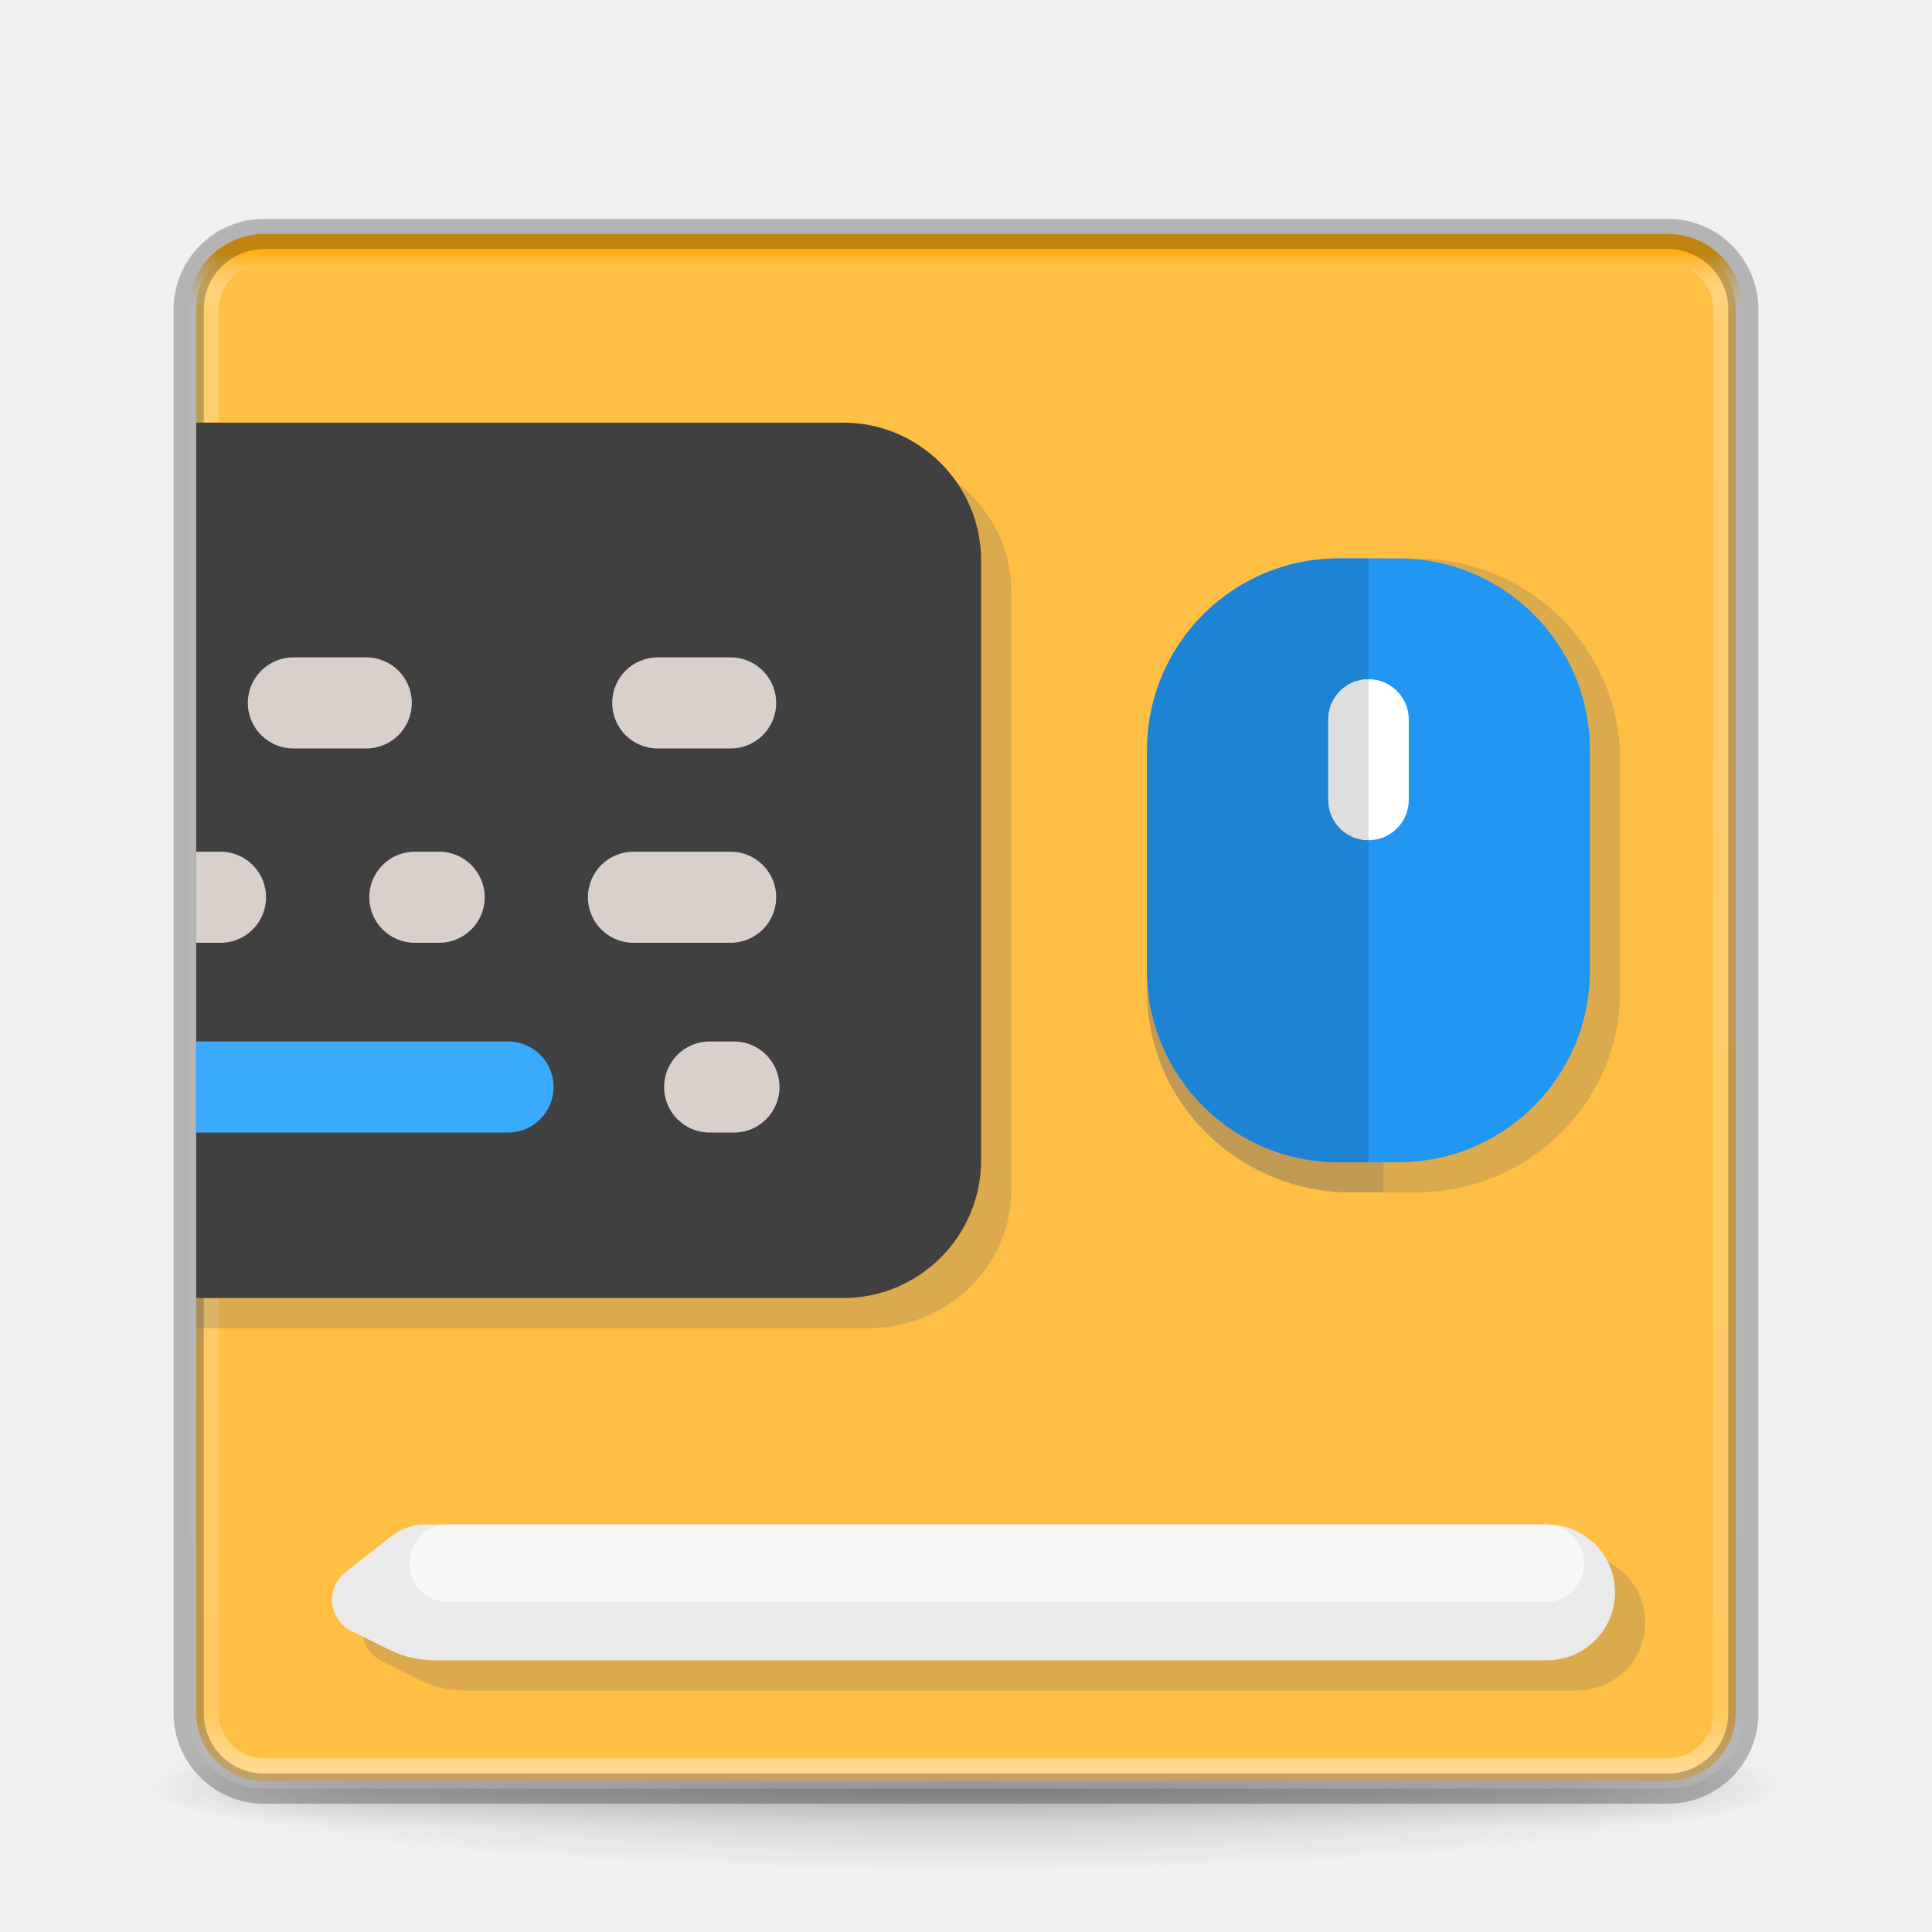
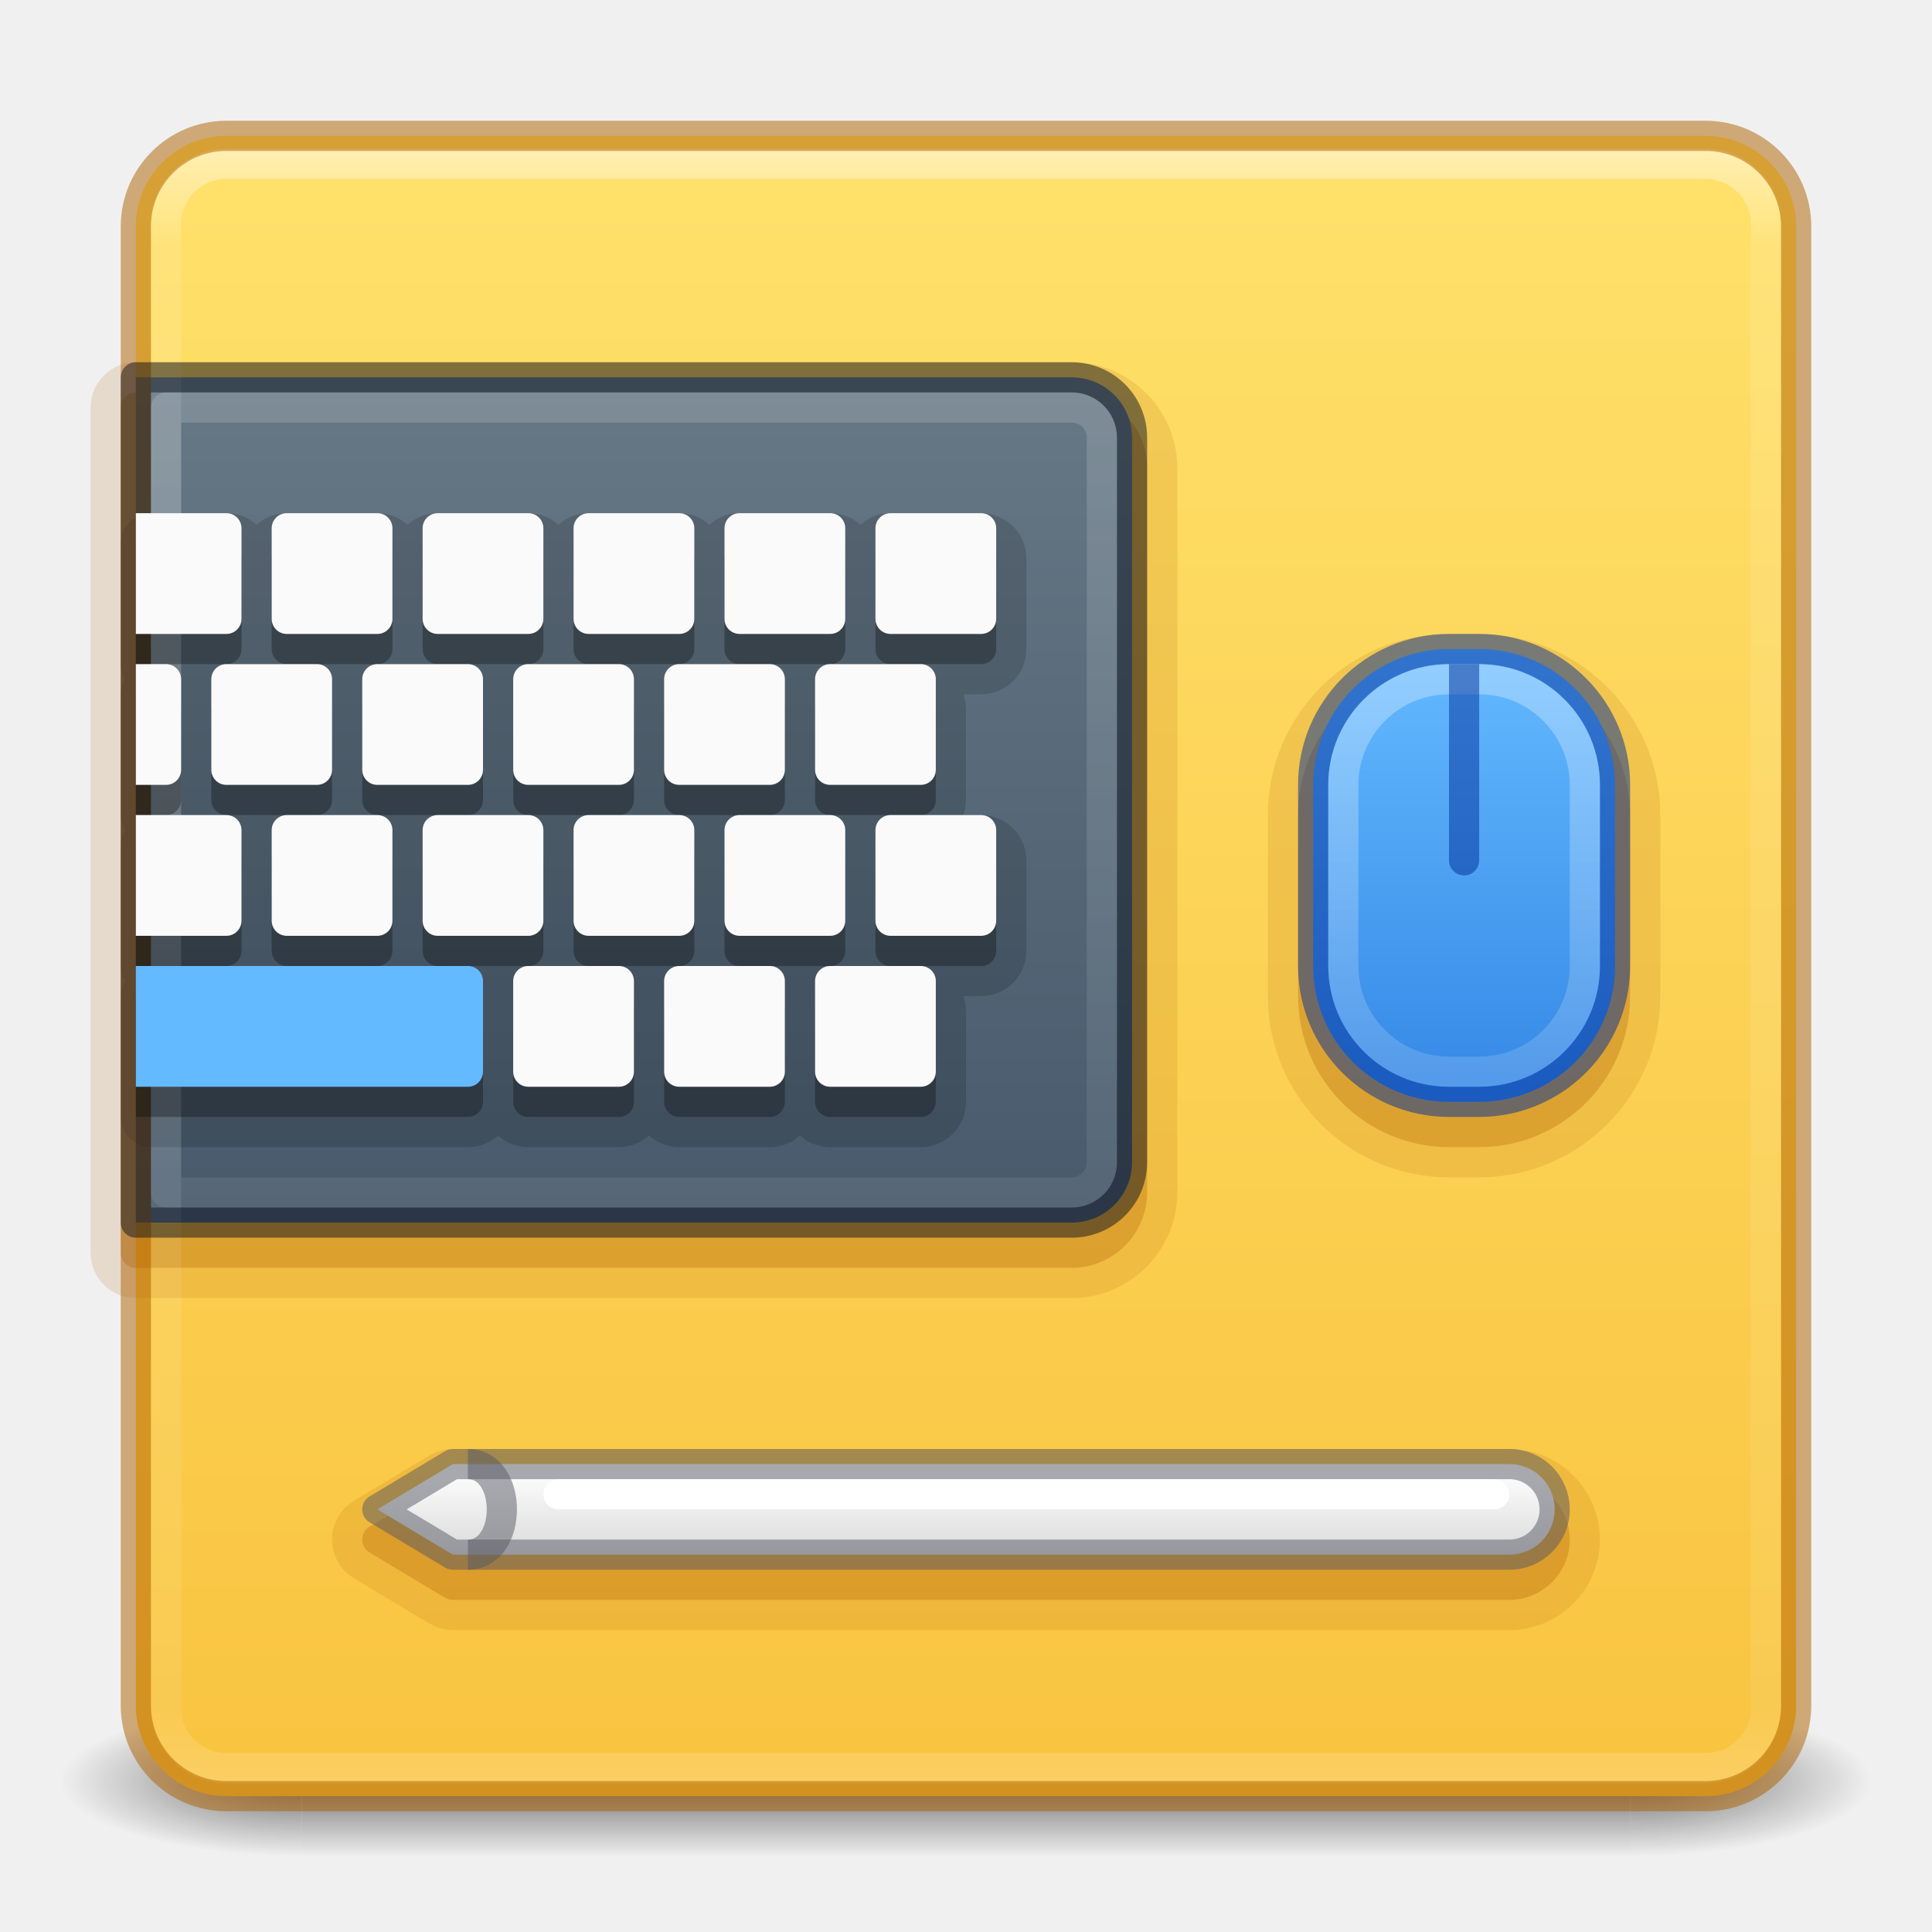
- <svg xmlns="http://www.w3.org/2000/svg" width="64" height="64" viewBox="0 0 64 64" fill="none">
-   <path opacity="0.2" d="M59.5 59.001C59.499 59.797 56.601 60.559 51.444 61.122C46.287 61.684 39.293 62 32 62C24.707 62 17.713 61.684 12.556 61.122C7.399 60.559 4.501 59.797 4.5 59.001C4.499 58.607 5.21 58.217 6.592 57.853C7.974 57.489 9.999 57.158 12.553 56.879C15.107 56.601 18.138 56.38 21.475 56.229C24.812 56.078 28.388 56 32 56C35.612 56 39.188 56.078 42.525 56.229C45.862 56.38 48.894 56.601 51.447 56.879C54.001 57.158 56.026 57.489 57.408 57.853C58.79 58.217 59.501 58.607 59.5 59.001Z" fill="url(#paint0_radial)" />
-   <g opacity="0.4">
-     <path opacity="0.4" d="M59 58.001H51.895V60.501H59V58.001Z" fill="url(#paint1_radial)" />
-     <path opacity="0.4" d="M5 60.501H12.105V58.001H5V60.501Z" fill="url(#paint2_radial)" />
-     <path opacity="0.4" d="M51.895 58.001H12.105V60.501H51.895V58.001Z" fill="url(#paint3_linear)" />
+ <svg xmlns="http://www.w3.org/2000/svg" xmlns:xlink="http://www.w3.org/1999/xlink" id="svg6333" height="64" width="64" version="1.1">
+   <defs id="defs6335">
+     <linearGradient id="linearGradient933">
+       <stop id="stop929" offset="0" style="stop-color:#ffffff;stop-opacity:1;" />
+       <stop id="stop931" offset="1" style="stop-color:#ffffff;stop-opacity:0.5" />
+     </linearGradient>
+     <linearGradient id="linearGradient921">
+       <stop id="stop917" offset="0" style="stop-color:#ffffff;stop-opacity:1;" />
+       <stop id="stop919" offset="1" style="stop-color:#ffffff;stop-opacity:0.5" />
+     </linearGradient>
+     <linearGradient id="linearGradient903">
+       <stop id="stop899" offset="0" style="stop-color:#667885;stop-opacity:1" />
+       <stop id="stop901" offset="1" style="stop-color:#485a6c;stop-opacity:1" />
+     </linearGradient>
+     <linearGradient id="linearGradient895">
+       <stop id="stop891" offset="0" style="stop-color:#64baff;stop-opacity:1" />
+       <stop id="stop893" offset="1" style="stop-color:#3689e6;stop-opacity:1" />
+     </linearGradient>
+     <linearGradient id="linearGradient887">
+       <stop id="stop883" offset="0" style="stop-color:#fafafa;stop-opacity:1" />
+       <stop id="stop885" offset="1" style="stop-color:#d4d4d4;stop-opacity:1" />
+     </linearGradient>
+     <linearGradient id="linearGradient872">
+       <stop id="stop868" offset="0" style="stop-color:#ffe16b;stop-opacity:1" />
+       <stop id="stop870" offset="1" style="stop-color:#f9c440;stop-opacity:1" />
+     </linearGradient>
+     <linearGradient gradientTransform="translate(-130,1.759402e-6)" gradientUnits="userSpaceOnUse" xlink:href="#linearGradient5803" id="linearGradient5809" y2="54.78" x2="167.983" y1="8.508" x1="167.983" />
+     <linearGradient id="linearGradient5803">
+       <stop offset="0" style="stop-color:#fff5ef;stop-opacity:1" id="stop5805" />
+       <stop offset="1" style="stop-color:#fef8dd;stop-opacity:1" id="stop5807" />
+     </linearGradient>
+     <linearGradient gradientTransform="matrix(1.432432,0,0,1.436283,-2.378381,-2.470778)" gradientUnits="userSpaceOnUse" xlink:href="#linearGradient3924-2-2-5-8" id="linearGradient3381-5-4" y2="43" x2="24" y1="5" x1="24" />
+     <linearGradient id="linearGradient3924-2-2-5-8">
+       <stop offset="0" style="stop-color:#ffffff;stop-opacity:1" id="stop3926-9-4-9-6" />
+       <stop offset="0.063" style="stop-color:#ffffff;stop-opacity:0.235" id="stop3928-9-8-6-5" />
+       <stop offset="0.951" style="stop-color:#ffffff;stop-opacity:0.157" id="stop3930-3-5-1-7" />
+       <stop offset="1" style="stop-color:#ffffff;stop-opacity:0.392" id="stop3932-8-0-4-8" />
+     </linearGradient>
+     <radialGradient gradientTransform="matrix(2.030497,0,0,1.4,27.78793,-17.4)" gradientUnits="userSpaceOnUse" xlink:href="#linearGradient3688-166-749-4-0-3-8" id="radialGradient3337-2-2" fy="43.5" fx="4.993" r="2.5" cy="43.5" cx="4.993" />
+     <linearGradient id="linearGradient3688-166-749-4-0-3-8">
+       <stop offset="0" style="stop-color:#181818;stop-opacity:1" id="stop2883-4-0-1-8" />
+       <stop offset="1" style="stop-color:#181818;stop-opacity:0" id="stop2885-9-2-9-6" />
+     </linearGradient>
+     <radialGradient gradientTransform="matrix(2.030497,0,0,1.4,-20.212,-104.4)" gradientUnits="userSpaceOnUse" xlink:href="#linearGradient3688-464-309-9-2-4-2" id="radialGradient3339-1-4" fy="43.5" fx="4.993" r="2.5" cy="43.5" cx="4.993" />
+     <linearGradient id="linearGradient3688-464-309-9-2-4-2">
+       <stop offset="0" style="stop-color:#181818;stop-opacity:1" id="stop2889-7-9-6-9" />
+       <stop offset="1" style="stop-color:#181818;stop-opacity:0" id="stop2891-6-6-1-7" />
+     </linearGradient>
+     <linearGradient id="linearGradient3702-501-757-8-4-1-1">
+       <stop offset="0" style="stop-color:#181818;stop-opacity:0" id="stop2895-8-9-9-1" />
+       <stop offset="0.5" style="stop-color:#181818;stop-opacity:1" id="stop2897-7-8-7-7" />
+       <stop offset="1" style="stop-color:#181818;stop-opacity:0" id="stop2899-4-5-1-5" />
+     </linearGradient>
+     <linearGradient gradientTransform="matrix(0.9952363,0,0,1,0.1142945,0)" gradientUnits="userSpaceOnUse" xlink:href="#linearGradient3702-501-757-8-4-1-1" id="linearGradient6394" y2="39.999" x2="25.058" y1="47.028" x1="25.058" />
+     <linearGradient gradientUnits="userSpaceOnUse" y2="59.185" x2="31.585" y1="4.63" x1="31.585" id="linearGradient874" xlink:href="#linearGradient872" />
+     <linearGradient gradientUnits="userSpaceOnUse" y2="52" x2="28" y1="49" x1="28" id="linearGradient889" xlink:href="#linearGradient887" />
+     <linearGradient gradientUnits="userSpaceOnUse" y2="36" x2="49" y1="21.5" x1="49" id="linearGradient897" xlink:href="#linearGradient895" />
+     <linearGradient gradientUnits="userSpaceOnUse" y2="40" x2="21" y1="13" x1="21" id="linearGradient905" xlink:href="#linearGradient903" />
+     <linearGradient gradientUnits="userSpaceOnUse" y2="35" x2="48.5" y1="23" x1="48.5" id="linearGradient923" xlink:href="#linearGradient921" />
+     <linearGradient gradientUnits="userSpaceOnUse" y2="39" x2="20" y1="14" x1="20" id="linearGradient935" xlink:href="#linearGradient933" />
+   </defs>
+   <g transform="matrix(1.57895,0,0,0.7142857,-5.894751,27.92857)" id="g3712-8-2-4-4" style="opacity:0.6">
+     <rect width="5.067" height="7" x="37.933" y="40" id="rect2801-5-5-7-9" style="fill:url(#radialGradient3337-2-2);fill-opacity:1;stroke:none;stroke-width:1" />
+     <rect width="5.067" height="7" x="-10.067" y="-47" transform="scale(-1)" id="rect3696-3-0-3-7" style="fill:url(#radialGradient3339-1-4);fill-opacity:1;stroke:none;stroke-width:1" />
+     <rect width="27.867" height="7" x="10.067" y="40" id="rect3700-5-6-8-4" style="fill:url(#linearGradient6394);fill-opacity:1;stroke:none;stroke-width:1" />
  </g>
-   <path d="M55.25 8H8.75C7.507 8 6.5 9.007 6.5 10.25V56.75C6.5 57.993 7.507 59 8.75 59H55.25C56.493 59 57.5 57.993 57.5 56.75V10.25C57.5 9.007 56.493 8 55.25 8Z" fill="#FFBF44" />
-   <path d="M55.25 8.251H8.75C7.645 8.251 6.75 9.146 6.75 10.251V56.751C6.75 57.855 7.645 58.751 8.75 58.751H55.25C56.355 58.751 57.25 57.855 57.25 56.751V10.251C57.25 9.146 56.355 8.251 55.25 8.251Z" stroke="url(#paint4_linear)" stroke-linecap="round" stroke-linejoin="round" />
-   <path opacity="0.25" d="M55.25 7.751H8.75C7.369 7.751 6.25 8.87 6.25 10.251V56.751C6.25 58.132 7.369 59.251 8.75 59.251H55.25C56.631 59.251 57.75 58.132 57.75 56.751V10.251C57.75 8.87 56.631 7.751 55.25 7.751Z" stroke="black" />
-   <path d="M28.754 15H6.5V44H28.754C31.371 44 33.5 41.953 33.5 39.437V19.563C33.5 17.047 31.371 15 28.754 15Z" fill="#696969" fill-opacity="0.24" />
-   <path d="M27.93 14H6.5V43H27.93C30.45 43 32.5 40.953 32.5 38.437V18.563C32.5 16.047 30.45 14 27.93 14Z" fill="#404040" />
-   <path d="M24.314 34.5H23.509C22.675 34.5 22 35.175 22 36.009C22 36.842 22.675 37.518 23.509 37.518H24.314C25.147 37.518 25.822 36.842 25.822 36.009C25.822 35.175 25.147 34.5 24.314 34.5Z" fill="#DAD0CB" />
-   <path d="M12.233 29.723C12.233 30.556 12.909 31.231 13.742 31.231H14.547C15.38 31.231 16.056 30.556 16.056 29.723C16.056 28.889 15.38 28.214 14.547 28.214H13.742C12.909 28.214 12.233 28.889 12.233 29.723Z" fill="#DAD0CB" />
-   <path d="M9.719 24.794H12.133C12.966 24.794 13.642 24.118 13.642 23.285C13.642 22.452 12.966 21.776 12.133 21.776H9.719C8.886 21.776 8.21 22.452 8.21 23.285C8.21 24.118 8.886 24.794 9.719 24.794Z" fill="#DAD0CB" />
-   <path d="M21.789 24.794H24.203C25.036 24.794 25.712 24.118 25.712 23.285C25.712 22.452 25.036 21.776 24.203 21.776H21.789C20.956 21.776 20.28 22.452 20.28 23.285C20.28 24.118 20.956 24.794 21.789 24.794Z" fill="#DAD0CB" />
-   <path d="M24.203 28.214H20.984C20.151 28.214 19.476 28.889 19.476 29.723C19.476 30.556 20.151 31.231 20.984 31.231H24.203C25.036 31.231 25.712 30.556 25.712 29.723C25.712 28.889 25.036 28.214 24.203 28.214Z" fill="#DAD0CB" />
-   <path d="M7.305 28.214H6.5V31.231H7.305C8.138 31.231 8.813 30.556 8.813 29.723C8.813 28.889 8.138 28.214 7.305 28.214Z" fill="#DAD0CB" />
-   <path d="M16.829 34.5H6.5C6.5 34.5 6.5 35.175 6.5 36.009C6.5 36.842 6.5 37.518 6.5 37.518H16.829C17.662 37.518 18.338 36.842 18.338 36.009C18.338 35.175 17.662 34.5 16.829 34.5Z" fill="#3AAAFF" />
-   <path d="M14.167 51.753C14.455 51.587 14.782 51.5 15.115 51.5H52.25C53.493 51.5 54.5 52.507 54.5 53.75V53.75C54.5 54.993 53.493 56 52.25 56H15.4C14.878 56 14.364 55.88 13.896 55.649L12.647 55.033C12.251 54.838 12 54.435 12 53.993V53.993C12 53.637 12.164 53.3 12.444 53.08L13.941 51.906C14.012 51.85 14.088 51.799 14.167 51.753V51.753Z" fill="#696969" fill-opacity="0.24" />
-   <rect x="14.56" y="51.5" width="38.916" height="2.571" rx="1.286" fill="#696969" fill-opacity="0.24" />
-   <path d="M13.167 50.753C13.455 50.587 13.782 50.5 14.115 50.5H51.25C52.493 50.5 53.5 51.507 53.5 52.75V52.75C53.5 53.993 52.493 55 51.25 55H14.4C13.878 55 13.364 54.88 12.896 54.649L11.647 54.033C11.251 53.838 11 53.435 11 52.993V52.993C11 52.637 11.164 52.3 11.444 52.08L12.941 50.906C13.012 50.85 13.088 50.799 13.167 50.753V50.753Z" fill="#EAEAEA" />
-   <rect x="13.56" y="50.5" width="38.916" height="2.571" rx="1.286" fill="#F7F7F7" />
-   <path d="M46.901 39.5H44.765C41.035 39.5 38 36.517 38 32.85V25.15C38 21.483 41.035 18.5 44.765 18.5H46.901C50.632 18.5 53.667 21.483 53.667 25.15V32.85C53.667 36.517 50.632 39.5 46.901 39.5Z" fill="#696969" fill-opacity="0.24" />
-   <path d="M45.833 28.3C45.046 28.3 44.409 27.673 44.409 26.9V24.1C44.409 23.327 45.046 22.7 45.833 22.7C46.621 22.7 47.258 23.327 47.258 24.1V26.9C47.258 27.673 46.621 28.3 45.833 28.3Z" fill="#696969" fill-opacity="0.24" />
-   <path d="M45.833 18.5H44.765C44.645 18.5 44.527 18.503 44.409 18.508C40.844 18.692 38 21.601 38 25.15V32.85C38 36.517 41.035 39.5 44.765 39.5H45.833V28.3C45.046 28.3 44.409 27.673 44.409 26.9V24.1C44.409 23.327 45.046 22.7 45.833 22.7V18.5Z" fill="#696969" fill-opacity="0.24" />
-   <path d="M45.833 22.7C45.046 22.7 44.409 23.327 44.409 24.1V26.9C44.409 27.673 45.046 28.3 45.833 28.3V22.7Z" fill="#696969" fill-opacity="0.24" />
-   <path d="M46.333 38.5H44.333C40.841 38.5 38 35.659 38 32.167V24.833C38 21.341 40.841 18.5 44.333 18.5H46.333C49.825 18.5 52.667 21.341 52.667 24.833V32.167C52.667 35.659 49.825 38.5 46.333 38.5Z" fill="#2196F3" />
-   <path d="M45.333 27.833C44.596 27.833 44 27.236 44 26.5V23.833C44 23.097 44.596 22.5 45.333 22.5C46.071 22.5 46.667 23.097 46.667 23.833V26.5C46.667 27.236 46.071 27.833 45.333 27.833Z" fill="white" />
-   <path d="M45.333 18.5H44.333C44.221 18.5 44.111 18.503 44 18.508C40.663 18.683 38 21.453 38 24.833V32.167C38 35.659 40.841 38.5 44.333 38.5H45.333V27.833C44.596 27.833 44 27.236 44 26.5V23.833C44 23.097 44.596 22.5 45.333 22.5V18.5Z" fill="#1D83D4" />
-   <path d="M45.333 22.5C44.596 22.5 44 23.097 44 23.833V26.5C44 27.236 44.596 27.833 45.333 27.833V22.5Z" fill="#DEDEDE" />
-   <defs>
-     <radialGradient id="paint0_radial" cx="0" cy="0" r="1" gradientUnits="userSpaceOnUse" gradientTransform="translate(32 59.0009) scale(27.5 3)">
-       <stop />
-       <stop offset="1" stop-opacity="0" />
-     </radialGradient>
-     <radialGradient id="paint1_radial" cx="0" cy="0" r="1" gradientUnits="userSpaceOnUse" gradientTransform="translate(51.8848 59.2509) scale(7.11871 1.25)">
-       <stop stop-color="#181818" />
-       <stop offset="1" stop-color="#181818" stop-opacity="0" />
-     </radialGradient>
-     <radialGradient id="paint2_radial" cx="0" cy="0" r="1" gradientUnits="userSpaceOnUse" gradientTransform="translate(12.1152 59.2509) rotate(180) scale(7.11871 1.25)">
-       <stop stop-color="#181818" />
-       <stop offset="1" stop-color="#181818" stop-opacity="0" />
-     </radialGradient>
-     <linearGradient id="paint3_linear" x1="33.504" y1="60.511" x2="33.504" y2="58.001" gradientUnits="userSpaceOnUse">
-       <stop stop-color="#181818" stop-opacity="0" />
-       <stop offset="0.5" stop-color="#181818" />
-       <stop offset="1" stop-color="#181818" stop-opacity="0" />
-     </linearGradient>
-     <linearGradient id="paint4_linear" x1="32" y1="8.375" x2="32" y2="58.425" gradientUnits="userSpaceOnUse">
-       <stop stop-color="#FFB017" />
-       <stop offset="0.038" stop-color="white" stop-opacity="0.235" />
-       <stop offset="0.967" stop-color="white" stop-opacity="0.157" />
-       <stop offset="1" stop-color="white" stop-opacity="0.392" />
-     </linearGradient>
-   </defs>
+   <rect width="55" height="55" rx="3" ry="3" x="4.5" y="4.5" id="rect5505-21-3-8-5-2" style="color:#000000;display:inline;overflow:visible;visibility:visible;opacity:1;fill:url(#linearGradient874);fill-opacity:1;fill-rule:nonzero;stroke:none;stroke-width:1;marker:none;enable-background:accumulate" />
+   <path style="color:#000000;font-style:normal;font-variant:normal;font-weight:normal;font-stretch:normal;font-size:medium;line-height:normal;font-family:sans-serif;font-variant-ligatures:normal;font-variant-position:normal;font-variant-caps:normal;font-variant-numeric:normal;font-variant-alternates:normal;font-variant-east-asian:normal;font-feature-settings:normal;font-variation-settings:normal;text-indent:0;text-align:start;text-decoration:none;text-decoration-line:none;text-decoration-style:solid;text-decoration-color:#000000;letter-spacing:normal;word-spacing:normal;text-transform:none;writing-mode:lr-tb;direction:ltr;text-orientation:mixed;dominant-baseline:auto;baseline-shift:baseline;text-anchor:start;white-space:normal;shape-padding:0;shape-margin:0;inline-size:0;clip-rule:nonzero;display:inline;overflow:visible;visibility:visible;opacity:0.15;isolation:auto;mix-blend-mode:normal;color-interpolation:sRGB;color-interpolation-filters:linearRGB;solid-color:#000000;solid-opacity:1;vector-effect:none;fill:#ad5f00;fill-opacity:1;fill-rule:nonzero;stroke:#ad5f00;stroke-width:2;stroke-linecap:butt;stroke-linejoin:round;stroke-miterlimit:4;stroke-dasharray:none;stroke-dashoffset:0;stroke-opacity:1;color-rendering:auto;image-rendering:auto;shape-rendering:auto;text-rendering:auto;enable-background:accumulate;stop-color:#000000;stop-opacity:1" d="m 15,49 c -0.091,-3.84e-4 -0.18,0.024 -0.258,0.07 l -2.5,1.5 c -0.326,0.194 -0.326,0.665 0,0.859 l 2.5,1.5 C 14.82,52.976 14.909,53 15,53 h 35 c 1.099,0 2,-0.901 2,-2 0,-1.099 -0.901,-2 -2,-2 z" id="path1054" />
+   <path id="path1052" d="m 15,49 c -0.091,-3.84e-4 -0.18,0.024 -0.258,0.07 l -2.5,1.5 c -0.326,0.194 -0.326,0.665 0,0.859 l 2.5,1.5 C 14.82,52.976 14.909,53 15,53 h 35 c 1.099,0 2,-0.901 2,-2 0,-1.099 -0.901,-2 -2,-2 z" style="color:#000000;font-style:normal;font-variant:normal;font-weight:normal;font-stretch:normal;font-size:medium;line-height:normal;font-family:sans-serif;font-variant-ligatures:normal;font-variant-position:normal;font-variant-caps:normal;font-variant-numeric:normal;font-variant-alternates:normal;font-variant-east-asian:normal;font-feature-settings:normal;font-variation-settings:normal;text-indent:0;text-align:start;text-decoration:none;text-decoration-line:none;text-decoration-style:solid;text-decoration-color:#000000;letter-spacing:normal;word-spacing:normal;text-transform:none;writing-mode:lr-tb;direction:ltr;text-orientation:mixed;dominant-baseline:auto;baseline-shift:baseline;text-anchor:start;white-space:normal;shape-padding:0;shape-margin:0;inline-size:0;clip-rule:nonzero;display:inline;overflow:visible;visibility:visible;opacity:0.3;isolation:auto;mix-blend-mode:normal;color-interpolation:sRGB;color-interpolation-filters:linearRGB;solid-color:#000000;solid-opacity:1;vector-effect:none;fill:#ad5f00;fill-opacity:1;fill-rule:nonzero;stroke:none;stroke-width:1;stroke-linecap:butt;stroke-linejoin:round;stroke-miterlimit:4;stroke-dasharray:none;stroke-dashoffset:0;stroke-opacity:1;color-rendering:auto;image-rendering:auto;shape-rendering:auto;text-rendering:auto;enable-background:accumulate;stop-color:#000000;stop-opacity:1" />
+   <path style="color:#000000;font-style:normal;font-variant:normal;font-weight:normal;font-stretch:normal;font-size:medium;line-height:normal;font-family:sans-serif;font-variant-ligatures:normal;font-variant-position:normal;font-variant-caps:normal;font-variant-numeric:normal;font-variant-alternates:normal;font-variant-east-asian:normal;font-feature-settings:normal;font-variation-settings:normal;text-indent:0;text-align:start;text-decoration:none;text-decoration-line:none;text-decoration-style:solid;text-decoration-color:#000000;letter-spacing:normal;word-spacing:normal;text-transform:none;writing-mode:lr-tb;direction:ltr;text-orientation:mixed;dominant-baseline:auto;baseline-shift:baseline;text-anchor:start;white-space:normal;shape-padding:0;shape-margin:0;inline-size:0;clip-rule:nonzero;display:inline;overflow:visible;visibility:visible;opacity:0.15;isolation:auto;mix-blend-mode:normal;color-interpolation:sRGB;color-interpolation-filters:linearRGB;solid-color:#000000;solid-opacity:1;vector-effect:none;fill:#ad5f00;fill-opacity:1;fill-rule:nonzero;stroke:#ad5f00;stroke-width:2;stroke-linecap:butt;stroke-linejoin:round;stroke-miterlimit:4;stroke-dasharray:none;stroke-dashoffset:0;stroke-opacity:1;color-rendering:auto;image-rendering:auto;shape-rendering:auto;text-rendering:auto;enable-background:accumulate;stop-color:#000000;stop-opacity:1" d="m 48,22 c -2.761,0 -5,2.239 -5,5 v 6 c 0,2.761 2.239,5 5,5 h 1 c 2.761,0 5,-2.239 5,-5 v -6 c 0,-2.761 -2.239,-5 -5,-5 z" id="path1046" />
+   <path id="path1044" d="m 48,22 c -2.761,0 -5,2.239 -5,5 v 6 c 0,2.761 2.239,5 5,5 h 1 c 2.761,0 5,-2.239 5,-5 v -6 c 0,-2.761 -2.239,-5 -5,-5 z" style="color:#000000;font-style:normal;font-variant:normal;font-weight:normal;font-stretch:normal;font-size:medium;line-height:normal;font-family:sans-serif;font-variant-ligatures:normal;font-variant-position:normal;font-variant-caps:normal;font-variant-numeric:normal;font-variant-alternates:normal;font-variant-east-asian:normal;font-feature-settings:normal;font-variation-settings:normal;text-indent:0;text-align:start;text-decoration:none;text-decoration-line:none;text-decoration-style:solid;text-decoration-color:#000000;letter-spacing:normal;word-spacing:normal;text-transform:none;writing-mode:lr-tb;direction:ltr;text-orientation:mixed;dominant-baseline:auto;baseline-shift:baseline;text-anchor:start;white-space:normal;shape-padding:0;shape-margin:0;inline-size:0;clip-rule:nonzero;display:inline;overflow:visible;visibility:visible;opacity:0.3;isolation:auto;mix-blend-mode:normal;color-interpolation:sRGB;color-interpolation-filters:linearRGB;solid-color:#000000;solid-opacity:1;vector-effect:none;fill:#ad5f00;fill-opacity:1;fill-rule:nonzero;stroke:none;stroke-width:1;stroke-linecap:butt;stroke-linejoin:round;stroke-miterlimit:4;stroke-dasharray:none;stroke-dashoffset:0;stroke-opacity:1;color-rendering:auto;image-rendering:auto;shape-rendering:auto;text-rendering:auto;enable-background:accumulate;stop-color:#000000;stop-opacity:1" />
+   <path style="color:#000000;font-style:normal;font-variant:normal;font-weight:normal;font-stretch:normal;font-size:medium;line-height:normal;font-family:sans-serif;font-variant-ligatures:normal;font-variant-position:normal;font-variant-caps:normal;font-variant-numeric:normal;font-variant-alternates:normal;font-variant-east-asian:normal;font-feature-settings:normal;font-variation-settings:normal;text-indent:0;text-align:start;text-decoration:none;text-decoration-line:none;text-decoration-style:solid;text-decoration-color:#000000;letter-spacing:normal;word-spacing:normal;text-transform:none;writing-mode:lr-tb;direction:ltr;text-orientation:mixed;dominant-baseline:auto;baseline-shift:baseline;text-anchor:start;white-space:normal;shape-padding:0;shape-margin:0;inline-size:0;clip-rule:nonzero;display:inline;overflow:visible;visibility:visible;opacity:0.15;isolation:auto;mix-blend-mode:normal;color-interpolation:sRGB;color-interpolation-filters:linearRGB;solid-color:#000000;solid-opacity:1;vector-effect:none;fill:#ad5f00;fill-opacity:1;fill-rule:nonzero;stroke:#ad5f00;stroke-width:2;stroke-linecap:butt;stroke-linejoin:round;stroke-miterlimit:4;stroke-dasharray:none;stroke-dashoffset:0;stroke-opacity:1;color-rendering:auto;image-rendering:auto;shape-rendering:auto;text-rendering:auto;enable-background:accumulate;stop-color:#000000;stop-opacity:1" d="m 4.5,13 c -0.276,2.8e-5 -0.5,0.224 -0.5,0.5 v 28 c 2.76e-5,0.276 0.224,0.5 0.5,0.5 h 31 c 1.376,0 2.5,-1.124 2.5,-2.5 v -24 C 38,14.124 36.876,13 35.5,13 Z" id="path1037" />
+   <path id="path1035" d="m 4.5,13 c -0.276,2.8e-5 -0.5,0.224 -0.5,0.5 v 28 c 2.76e-5,0.276 0.224,0.5 0.5,0.5 h 31 c 1.376,0 2.5,-1.124 2.5,-2.5 v -24 C 38,14.124 36.876,13 35.5,13 Z" style="color:#000000;font-style:normal;font-variant:normal;font-weight:normal;font-stretch:normal;font-size:medium;line-height:normal;font-family:sans-serif;font-variant-ligatures:normal;font-variant-position:normal;font-variant-caps:normal;font-variant-numeric:normal;font-variant-alternates:normal;font-variant-east-asian:normal;font-feature-settings:normal;font-variation-settings:normal;text-indent:0;text-align:start;text-decoration:none;text-decoration-line:none;text-decoration-style:solid;text-decoration-color:#000000;letter-spacing:normal;word-spacing:normal;text-transform:none;writing-mode:lr-tb;direction:ltr;text-orientation:mixed;dominant-baseline:auto;baseline-shift:baseline;text-anchor:start;white-space:normal;shape-padding:0;shape-margin:0;inline-size:0;clip-rule:nonzero;display:inline;overflow:visible;visibility:visible;opacity:0.3;isolation:auto;mix-blend-mode:normal;color-interpolation:sRGB;color-interpolation-filters:linearRGB;solid-color:#000000;solid-opacity:1;vector-effect:none;fill:#ad5f00;fill-opacity:1;fill-rule:nonzero;stroke:none;stroke-width:1;stroke-linecap:butt;stroke-linejoin:round;stroke-miterlimit:4;stroke-dasharray:none;stroke-dashoffset:0;stroke-opacity:1;color-rendering:auto;image-rendering:auto;shape-rendering:auto;text-rendering:auto;enable-background:accumulate;stop-color:#000000;stop-opacity:1" />
+   <path id="path881" style="fill:url(#linearGradient889);stroke:none;stroke-linejoin:round;stop-color:#000000;opacity:1;fill-opacity:1" d="m 15,48.5 h 35 c 0.831,0 1.5,0.669 1.5,1.5 0,0.831 -0.669,1.5 -1.5,1.5 H 15 L 12.5,50 Z" />
+   <rect style="fill:url(#linearGradient897);stroke:none;stroke-linejoin:round;stop-color:#000000;opacity:1;fill-opacity:1" id="rect879" width="10" height="15" x="43.5" y="21.5" rx="4.5" ry="4.5" />
+   <path id="path877" style="fill:url(#linearGradient905);stroke:none;stroke-linejoin:round;stop-color:#000000;opacity:1;fill-opacity:1" d="m 4.5,12.5 h 31 c 1.108,0 2,0.892 2,2 v 24 c 0,1.108 -0.892,2 -2,2 h -31 c 0,-3.5 0,-24.5 0,-28 z" />
+   <rect width="53" height="53.142" rx="2" ry="2" x="5.5" y="5.429" id="rect6741-5-0-2-3" style="opacity:0.5;fill:none;stroke:url(#linearGradient3381-5-4);stroke-width:1;stroke-linecap:round;stroke-linejoin:round;stroke-miterlimit:4;stroke-dasharray:none;stroke-dashoffset:0;stroke-opacity:1" />
+   <path id="path1029" style="opacity:0.15;fill:#000000;fill-opacity:1;stroke:#000000;stroke-width:2;stroke-linejoin:round;stroke-opacity:1;stop-color:#000000" d="m 5,18 v 4 H 7.5 C 7.777,22 8,21.777 8,21.5 v -3 C 8,18.223 7.777,18 7.5,18 Z m 4.5,0 C 9.223,18 9,18.223 9,18.5 v 3 C 9,21.777 9.223,22 9.5,22 h 3 c 0.277,0 0.5,-0.223 0.5,-0.5 v -3 C 13,18.223 12.777,18 12.5,18 Z m 5,0 C 14.223,18 14,18.223 14,18.5 v 3 c 0,0.277 0.223,0.5 0.5,0.5 h 3 c 0.277,0 0.5,-0.223 0.5,-0.5 v -3 C 18,18.223 17.777,18 17.5,18 Z m 5,0 C 19.223,18 19,18.223 19,18.5 v 3 c 0,0.277 0.223,0.5 0.5,0.5 h 3 c 0.277,0 0.5,-0.223 0.5,-0.5 v -3 C 23,18.223 22.777,18 22.5,18 Z m 5,0 C 24.223,18 24,18.223 24,18.5 v 3 c 0,0.277 0.223,0.5 0.5,0.5 h 3 c 0.277,0 0.5,-0.223 0.5,-0.5 v -3 C 28,18.223 27.777,18 27.5,18 Z m 5,0 C 29.223,18 29,18.223 29,18.5 v 3 c 0,0.277 0.223,0.5 0.5,0.5 h 3 c 0.277,0 0.5,-0.223 0.5,-0.5 v -3 C 33,18.223 32.777,18 32.5,18 Z M 5,23 v 4 h 1 c 0.277,0 0.5,-0.223 0.5,-0.5 v -3 C 6.5,23.223 6.277,23 6,23 Z m 2.5,0 C 7.223,23 7,23.223 7,23.5 v 3 C 7,26.777 7.223,27 7.5,27 h 3 c 0.277,0 0.5,-0.223 0.5,-0.5 v -3 C 11,23.223 10.777,23 10.5,23 Z m 5,0 C 12.223,23 12,23.223 12,23.5 v 3 c 0,0.277 0.223,0.5 0.5,0.5 h 3 c 0.277,0 0.5,-0.223 0.5,-0.5 v -3 C 16,23.223 15.777,23 15.5,23 Z m 5,0 C 17.223,23 17,23.223 17,23.5 v 3 c 0,0.277 0.223,0.5 0.5,0.5 h 3 c 0.277,0 0.5,-0.223 0.5,-0.5 v -3 C 21,23.223 20.777,23 20.5,23 Z m 5,0 C 22.223,23 22,23.223 22,23.5 v 3 c 0,0.277 0.223,0.5 0.5,0.5 h 3 c 0.277,0 0.5,-0.223 0.5,-0.5 v -3 C 26,23.223 25.777,23 25.5,23 Z m 5,0 C 27.223,23 27,23.223 27,23.5 v 3 c 0,0.277 0.223,0.5 0.5,0.5 h 3 c 0.277,0 0.5,-0.223 0.5,-0.5 v -3 C 31,23.223 30.777,23 30.5,23 Z M 5,28 v 4 H 7.5 C 7.777,32 8,31.777 8,31.5 v -3 C 8,28.223 7.777,28 7.5,28 Z m 4.5,0 C 9.223,28 9,28.223 9,28.5 v 3 C 9,31.777 9.223,32 9.5,32 h 3 c 0.277,0 0.5,-0.223 0.5,-0.5 v -3 C 13,28.223 12.777,28 12.5,28 Z m 5,0 C 14.223,28 14,28.223 14,28.5 v 3 c 0,0.277 0.223,0.5 0.5,0.5 h 3 c 0.277,0 0.5,-0.223 0.5,-0.5 v -3 C 18,28.223 17.777,28 17.5,28 Z m 5,0 C 19.223,28 19,28.223 19,28.5 v 3 c 0,0.277 0.223,0.5 0.5,0.5 h 3 c 0.277,0 0.5,-0.223 0.5,-0.5 v -3 C 23,28.223 22.777,28 22.5,28 Z m 5,0 C 24.223,28 24,28.223 24,28.5 v 3 c 0,0.277 0.223,0.5 0.5,0.5 h 3 c 0.277,0 0.5,-0.223 0.5,-0.5 v -3 C 28,28.223 27.777,28 27.5,28 Z m 5,0 C 29.223,28 29,28.223 29,28.5 v 3 c 0,0.277 0.223,0.5 0.5,0.5 h 3 c 0.277,0 0.5,-0.223 0.5,-0.5 v -3 C 33,28.223 32.777,28 32.5,28 Z M 5,33 v 4 h 10.5 c 0.277,0 0.5,-0.223 0.5,-0.5 v -3 C 16,33.223 15.777,33 15.5,33 Z m 12.5,0 C 17.223,33 17,33.223 17,33.5 v 3 c 0,0.277 0.223,0.5 0.5,0.5 h 3 c 0.277,0 0.5,-0.223 0.5,-0.5 v -3 C 21,33.223 20.777,33 20.5,33 Z m 5,0 C 22.223,33 22,33.223 22,33.5 v 3 c 0,0.277 0.223,0.5 0.5,0.5 h 3 c 0.277,0 0.5,-0.223 0.5,-0.5 v -3 C 26,33.223 25.777,33 25.5,33 Z m 5,0 C 27.223,33 27,33.223 27,33.5 v 3 c 0,0.277 0.223,0.5 0.5,0.5 h 3 c 0.277,0 0.5,-0.223 0.5,-0.5 v -3 C 31,33.223 30.777,33 30.5,33 Z" />
+   <rect width="55" height="55" rx="3" ry="3" x="4.5" y="4.5" id="rect5505-21-3-8-9-1-1" style="color:#000000;display:inline;overflow:visible;visibility:visible;opacity:0.5;fill:none;stroke:#ad5f00;stroke-width:1;stroke-linecap:round;stroke-linejoin:round;stroke-miterlimit:4;stroke-dasharray:none;stroke-dashoffset:0;stroke-opacity:1;marker:none;enable-background:accumulate" />
+   <path d="m 4.5,12.5 h 31 c 1.108,0 2,0.892 2,2 v 24 c 0,1.108 -0.892,2 -2,2 h -31 c 0,-3.5 0,-24.5 0,-28 z" style="fill:none;stroke:#0e141f;stroke-linejoin:round;stop-color:#000000;opacity:0.5" id="rect865" />
+   <rect ry="4.5" rx="4.5" y="21.5" x="43.5" height="15" width="10" id="rect867" style="fill:none;stroke:#002e99;stroke-linejoin:round;stop-color:#000000;opacity:0.5" />
+   <path d="m 15,48.5 h 35 c 0.831,0 1.5,0.669 1.5,1.5 0,0.831 -0.669,1.5 -1.5,1.5 H 15 L 12.5,50 Z" style="fill:none;stroke:#555761;stroke-linejoin:round;stop-color:#000000;opacity:0.5" id="rect869" />
+   <path id="path875" d="m 15.5,48.5 c 1.5,0 1.5,3 0,3" style="fill:none;stroke:#555761;stroke-width:1px;stroke-linecap:butt;stroke-linejoin:miter;stroke-opacity:1;opacity:0.5" />
+   <rect style="opacity:0.3;fill:none;stroke:url(#linearGradient923);stroke-linejoin:round;stop-color:#000000;stroke-opacity:1" id="rect907" width="8" height="13" x="44.5" y="22.5" rx="3.5" ry="3.5" />
+   <path d="m 49,22 v 6.5 C 49,28.777 48.777,29 48.5,29 48.223,29 48,28.777 48,28.5 V 22 c 0.5,0 0.5,0 1,0 z" style="opacity:0.5;fill:#002e99;stroke:none;stroke-linejoin:round;stop-color:#000000" id="rect871" />
+   <path d="m 5.5,13.5 h 30 c 0.554,0 1,0.446 1,1 v 24 c 0,0.554 -0.446,1 -1,1 h -30 c 0,-2.197 0,-24.214 0,-26 z" style="opacity:0.15;fill:none;fill-opacity:1;stroke:url(#linearGradient935);stroke-linejoin:round;stroke-opacity:1;stop-color:#000000" id="rect926" />
+   <rect ry="0.5" rx="0.5" y="49" x="18" height="1" width="32" id="rect937" style="opacity:1;fill:#ffffff;fill-opacity:1;stroke:none;stroke-linejoin:round;stroke-opacity:1;stop-color:#000000" />
+   <path d="m 4.5,18 v 4 h 3 C 7.777,22 8,21.777 8,21.5 v -3 C 8,18.223 7.777,18 7.5,18 Z m 5,0 C 9.223,18 9,18.223 9,18.5 v 3 C 9,21.777 9.223,22 9.5,22 h 3 c 0.277,0 0.5,-0.223 0.5,-0.5 v -3 C 13,18.223 12.777,18 12.5,18 Z m 5,0 C 14.223,18 14,18.223 14,18.5 v 3 c 0,0.277 0.223,0.5 0.5,0.5 h 3 c 0.277,0 0.5,-0.223 0.5,-0.5 v -3 C 18,18.223 17.777,18 17.5,18 Z m 5,0 C 19.223,18 19,18.223 19,18.5 v 3 c 0,0.277 0.223,0.5 0.5,0.5 h 3 c 0.277,0 0.5,-0.223 0.5,-0.5 v -3 C 23,18.223 22.777,18 22.5,18 Z m 5,0 C 24.223,18 24,18.223 24,18.5 v 3 c 0,0.277 0.223,0.5 0.5,0.5 h 3 c 0.277,0 0.5,-0.223 0.5,-0.5 v -3 C 28,18.223 27.777,18 27.5,18 Z m 5,0 C 29.223,18 29,18.223 29,18.5 v 3 c 0,0.277 0.223,0.5 0.5,0.5 h 3 c 0.277,0 0.5,-0.223 0.5,-0.5 v -3 C 33,18.223 32.777,18 32.5,18 Z m -25,5 v 4 h 1 C 5.777,27 6,26.777 6,26.5 v -3 C 6,23.223 5.777,23 5.5,23 Z m 3,0 C 7.223,23 7,23.223 7,23.5 v 3 C 7,26.777 7.223,27 7.5,27 h 3 c 0.277,0 0.5,-0.223 0.5,-0.5 v -3 C 11,23.223 10.777,23 10.5,23 Z m 5,0 C 12.223,23 12,23.223 12,23.5 v 3 c 0,0.277 0.223,0.5 0.5,0.5 h 3 c 0.277,0 0.5,-0.223 0.5,-0.5 v -3 C 16,23.223 15.777,23 15.5,23 Z m 5,0 C 17.223,23 17,23.223 17,23.5 v 3 c 0,0.277 0.223,0.5 0.5,0.5 h 3 c 0.277,0 0.5,-0.223 0.5,-0.5 v -3 C 21,23.223 20.777,23 20.5,23 Z m 5,0 C 22.223,23 22,23.223 22,23.5 v 3 c 0,0.277 0.223,0.5 0.5,0.5 h 3 c 0.277,0 0.5,-0.223 0.5,-0.5 v -3 C 26,23.223 25.777,23 25.5,23 Z m 5,0 C 27.223,23 27,23.223 27,23.5 v 3 c 0,0.277 0.223,0.5 0.5,0.5 h 3 c 0.277,0 0.5,-0.223 0.5,-0.5 v -3 C 31,23.223 30.777,23 30.5,23 Z m -23,5 v 4 h 3 C 7.777,32 8,31.777 8,31.5 v -3 C 8,28.223 7.777,28 7.5,28 Z m 5,0 C 9.223,28 9,28.223 9,28.5 v 3 C 9,31.777 9.223,32 9.5,32 h 3 c 0.277,0 0.5,-0.223 0.5,-0.5 v -3 C 13,28.223 12.777,28 12.5,28 Z m 5,0 C 14.223,28 14,28.223 14,28.5 v 3 c 0,0.277 0.223,0.5 0.5,0.5 h 3 c 0.277,0 0.5,-0.223 0.5,-0.5 v -3 C 18,28.223 17.777,28 17.5,28 Z m 5,0 C 19.223,28 19,28.223 19,28.5 v 3 c 0,0.277 0.223,0.5 0.5,0.5 h 3 c 0.277,0 0.5,-0.223 0.5,-0.5 v -3 C 23,28.223 22.777,28 22.5,28 Z m 5,0 C 24.223,28 24,28.223 24,28.5 v 3 c 0,0.277 0.223,0.5 0.5,0.5 h 3 c 0.277,0 0.5,-0.223 0.5,-0.5 v -3 C 28,28.223 27.777,28 27.5,28 Z m 5,0 C 29.223,28 29,28.223 29,28.5 v 3 c 0,0.277 0.223,0.5 0.5,0.5 h 3 c 0.277,0 0.5,-0.223 0.5,-0.5 v -3 C 33,28.223 32.777,28 32.5,28 Z m -25,5 v 4 h 11 c 0.277,0 0.5,-0.223 0.5,-0.5 v -3 C 16,33.223 15.777,33 15.5,33 Z m 13,0 C 17.223,33 17,33.223 17,33.5 v 3 c 0,0.277 0.223,0.5 0.5,0.5 h 3 c 0.277,0 0.5,-0.223 0.5,-0.5 v -3 C 21,33.223 20.777,33 20.5,33 Z m 5,0 C 22.223,33 22,33.223 22,33.5 v 3 c 0,0.277 0.223,0.5 0.5,0.5 h 3 c 0.277,0 0.5,-0.223 0.5,-0.5 v -3 C 26,33.223 25.777,33 25.5,33 Z m 5,0 C 27.223,33 27,33.223 27,33.5 v 3 c 0,0.277 0.223,0.5 0.5,0.5 h 3 c 0.277,0 0.5,-0.223 0.5,-0.5 v -3 C 31,33.223 30.777,33 30.5,33 Z" style="opacity:0.3;fill:#000000;fill-opacity:1;stroke:none;stroke-linejoin:round;stroke-opacity:1;stop-color:#000000" id="path1024" />
+   <path d="m 4.5,17 c 0,1 0,3 0,4 h 3 C 7.777,21 8,20.777 8,20.5 v -3 C 8,17.223 7.777,17 7.5,17 Z m 5,0 C 9.223,17 9,17.223 9,17.5 v 3 C 9,20.777 9.223,21 9.5,21 h 3 c 0.277,0 0.5,-0.223 0.5,-0.5 v -3 C 13,17.223 12.777,17 12.5,17 Z m 5,0 C 14.223,17 14,17.223 14,17.5 v 3 c 0,0.277 0.223,0.5 0.5,0.5 h 3 c 0.277,0 0.5,-0.223 0.5,-0.5 v -3 C 18,17.223 17.777,17 17.5,17 Z m 5,0 C 19.223,17 19,17.223 19,17.5 v 3 c 0,0.277 0.223,0.5 0.5,0.5 h 3 c 0.277,0 0.5,-0.223 0.5,-0.5 v -3 C 23,17.223 22.777,17 22.5,17 Z m 5,0 C 24.223,17 24,17.223 24,17.5 v 3 c 0,0.277 0.223,0.5 0.5,0.5 h 3 c 0.277,0 0.5,-0.223 0.5,-0.5 v -3 C 28,17.223 27.777,17 27.5,17 Z m 5,0 C 29.223,17 29,17.223 29,17.5 v 3 c 0,0.277 0.223,0.5 0.5,0.5 h 3 c 0.277,0 0.5,-0.223 0.5,-0.5 v -3 C 33,17.223 32.777,17 32.5,17 Z m -25,5 c 0,1.5 0,2.5 0,4 h 1 C 5.777,26 6,25.777 6,25.5 v -3 C 6,22.223 5.777,22 5.5,22 Z m 3,0 C 7.223,22 7,22.223 7,22.5 v 3 C 7,25.777 7.223,26 7.5,26 h 3 c 0.277,0 0.5,-0.223 0.5,-0.5 v -3 C 11,22.223 10.777,22 10.5,22 Z m 5,0 C 12.223,22 12,22.223 12,22.5 v 3 c 0,0.277 0.223,0.5 0.5,0.5 h 3 c 0.277,0 0.5,-0.223 0.5,-0.5 v -3 C 16,22.223 15.777,22 15.5,22 Z m 5,0 C 17.223,22 17,22.223 17,22.5 v 3 c 0,0.277 0.223,0.5 0.5,0.5 h 3 c 0.277,0 0.5,-0.223 0.5,-0.5 v -3 C 21,22.223 20.777,22 20.5,22 Z m 5,0 C 22.223,22 22,22.223 22,22.5 v 3 c 0,0.277 0.223,0.5 0.5,0.5 h 3 c 0.277,0 0.5,-0.223 0.5,-0.5 v -3 C 26,22.223 25.777,22 25.5,22 Z m 5,0 C 27.223,22 27,22.223 27,22.5 v 3 c 0,0.277 0.223,0.5 0.5,0.5 h 3 c 0.277,0 0.5,-0.223 0.5,-0.5 v -3 C 31,22.223 30.777,22 30.5,22 Z m -23,5 c 0,1 0,3 0,4 h 3 C 7.777,31 8,30.777 8,30.5 v -3 C 8,27.223 7.777,27 7.5,27 Z m 5,0 C 9.223,27 9,27.223 9,27.5 v 3 C 9,30.777 9.223,31 9.5,31 h 3 c 0.277,0 0.5,-0.223 0.5,-0.5 v -3 C 13,27.223 12.777,27 12.5,27 Z m 5,0 C 14.223,27 14,27.223 14,27.5 v 3 c 0,0.277 0.223,0.5 0.5,0.5 h 3 c 0.277,0 0.5,-0.223 0.5,-0.5 v -3 C 18,27.223 17.777,27 17.5,27 Z m 5,0 C 19.223,27 19,27.223 19,27.5 v 3 c 0,0.277 0.223,0.5 0.5,0.5 h 3 c 0.277,0 0.5,-0.223 0.5,-0.5 v -3 C 23,27.223 22.777,27 22.5,27 Z m 5,0 C 24.223,27 24,27.223 24,27.5 v 3 c 0,0.277 0.223,0.5 0.5,0.5 h 3 c 0.277,0 0.5,-0.223 0.5,-0.5 v -3 C 28,27.223 27.777,27 27.5,27 Z m 5,0 C 29.223,27 29,27.223 29,27.5 v 3 c 0,0.277 0.223,0.5 0.5,0.5 h 3 c 0.277,0 0.5,-0.223 0.5,-0.5 v -3 C 33,27.223 32.777,27 32.5,27 Z m -12,5 C 17.223,32 17,32.223 17,32.5 v 3 c 0,0.277 0.223,0.5 0.5,0.5 h 3 c 0.277,0 0.5,-0.223 0.5,-0.5 v -3 C 21,32.223 20.777,32 20.5,32 Z m 5,0 C 22.223,32 22,32.223 22,32.5 v 3 c 0,0.277 0.223,0.5 0.5,0.5 h 3 c 0.277,0 0.5,-0.223 0.5,-0.5 v -3 C 26,32.223 25.777,32 25.5,32 Z m 5,0 C 27.223,32 27,32.223 27,32.5 v 3 c 0,0.277 0.223,0.5 0.5,0.5 h 3 c 0.277,0 0.5,-0.223 0.5,-0.5 v -3 C 31,32.223 30.777,32 30.5,32 Z" style="opacity:1;fill:#fafafa;fill-opacity:1;stroke:none;stroke-linejoin:round;stroke-opacity:1;stop-color:#000000" id="rect939" />
+   <path d="m 4.5,32 h 11 c 0.277,0 0.5,0.223 0.5,0.5 v 3 c 0,0.277 -0.223,0.5 -0.5,0.5 h -11 c 0,-1 0,-2.5 0,-4 z" style="opacity:1;fill:#64baff;fill-opacity:1;stroke:none;stroke-linejoin:round;stroke-opacity:1;stop-color:#000000" id="rect999" />
</svg>
